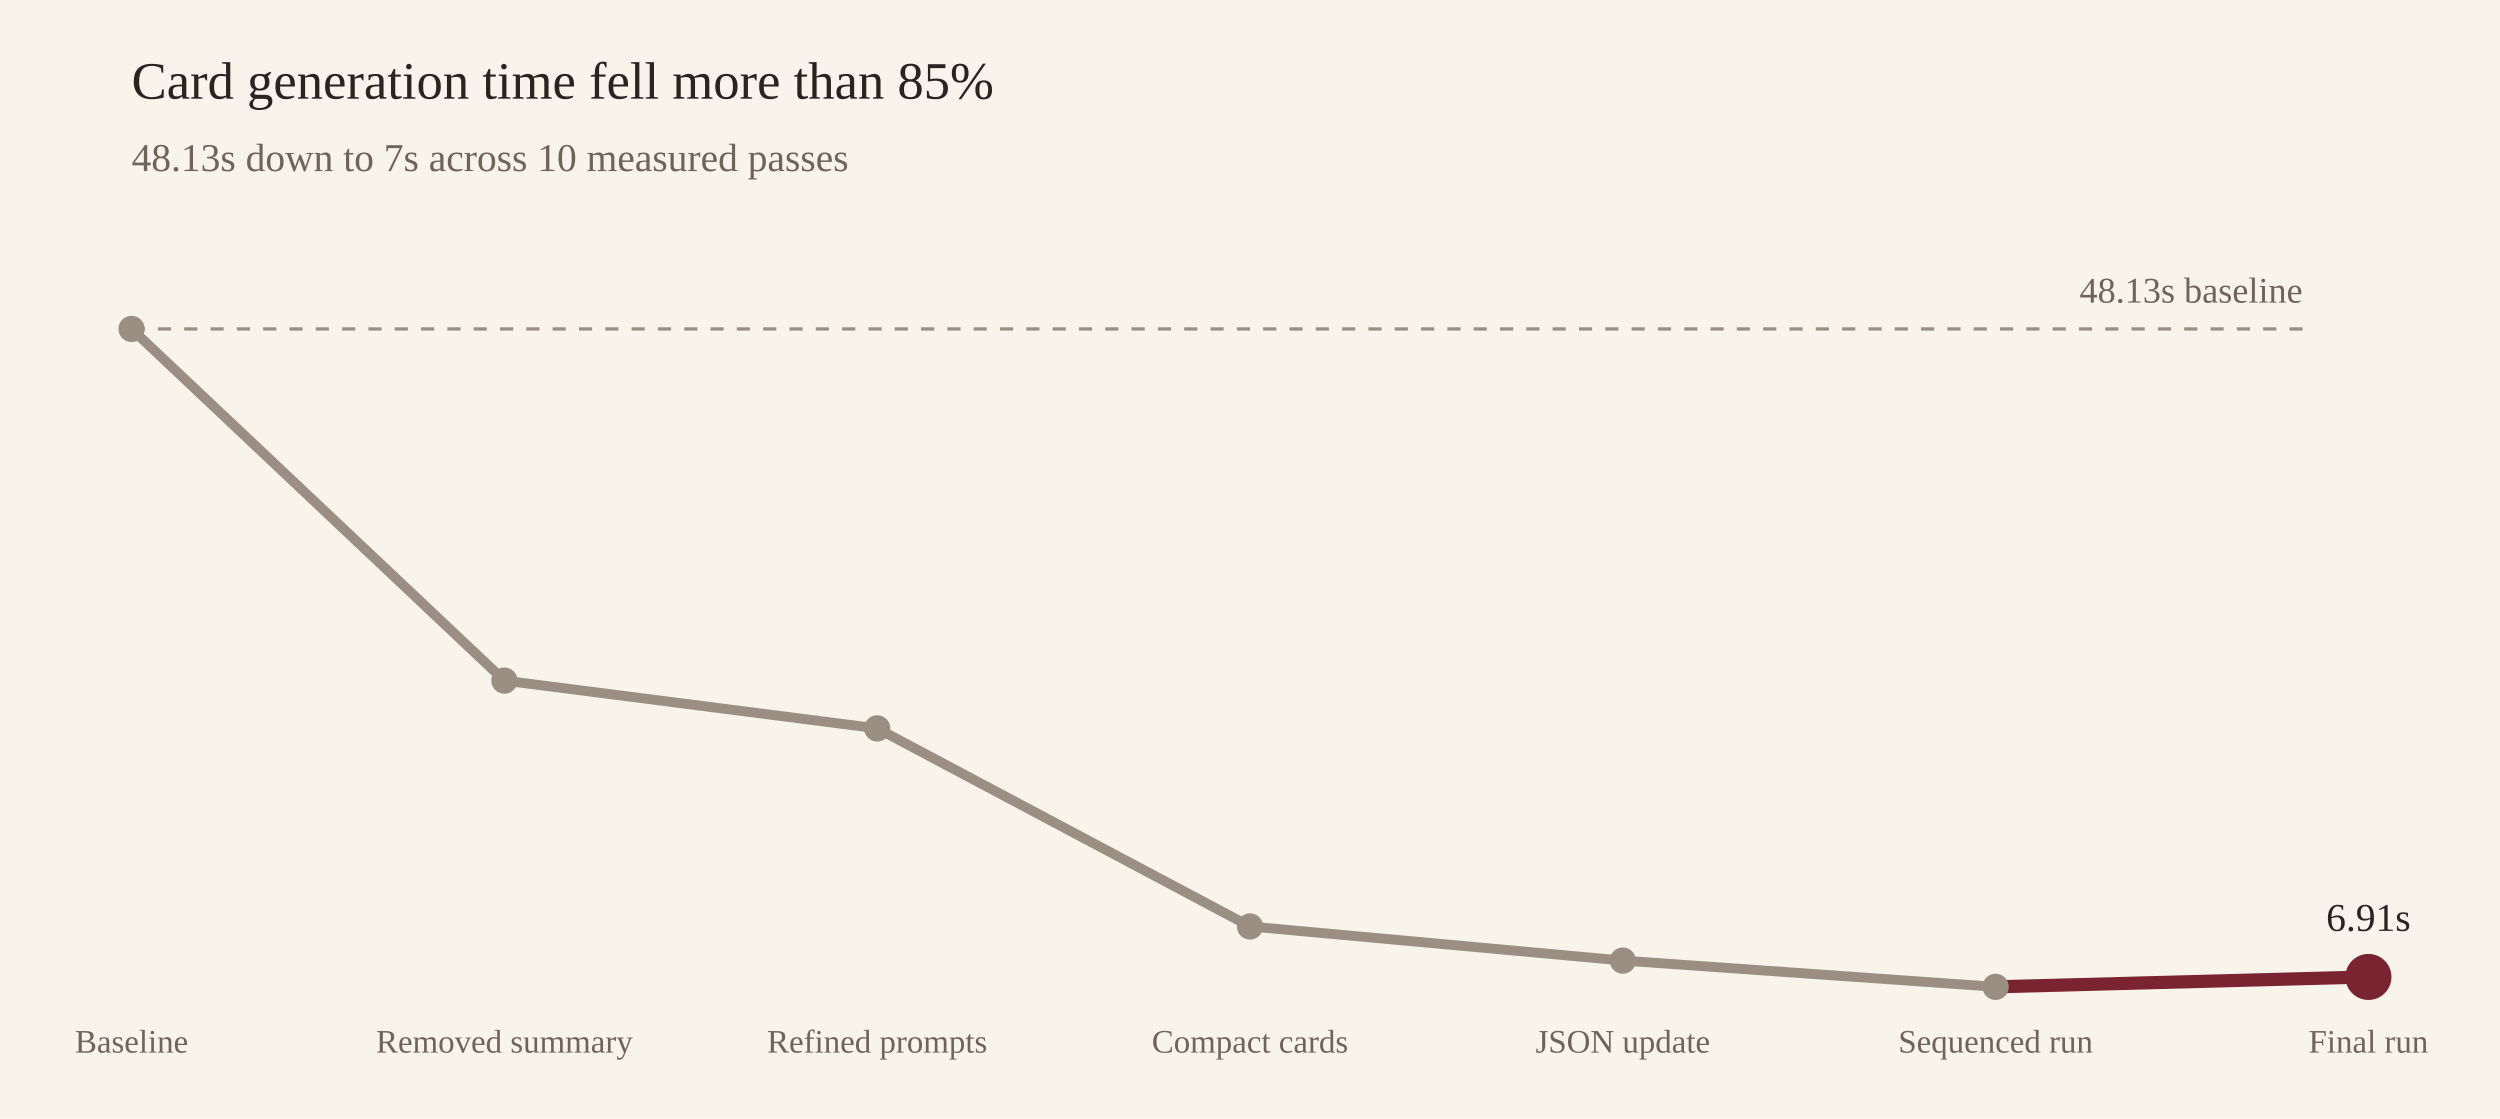
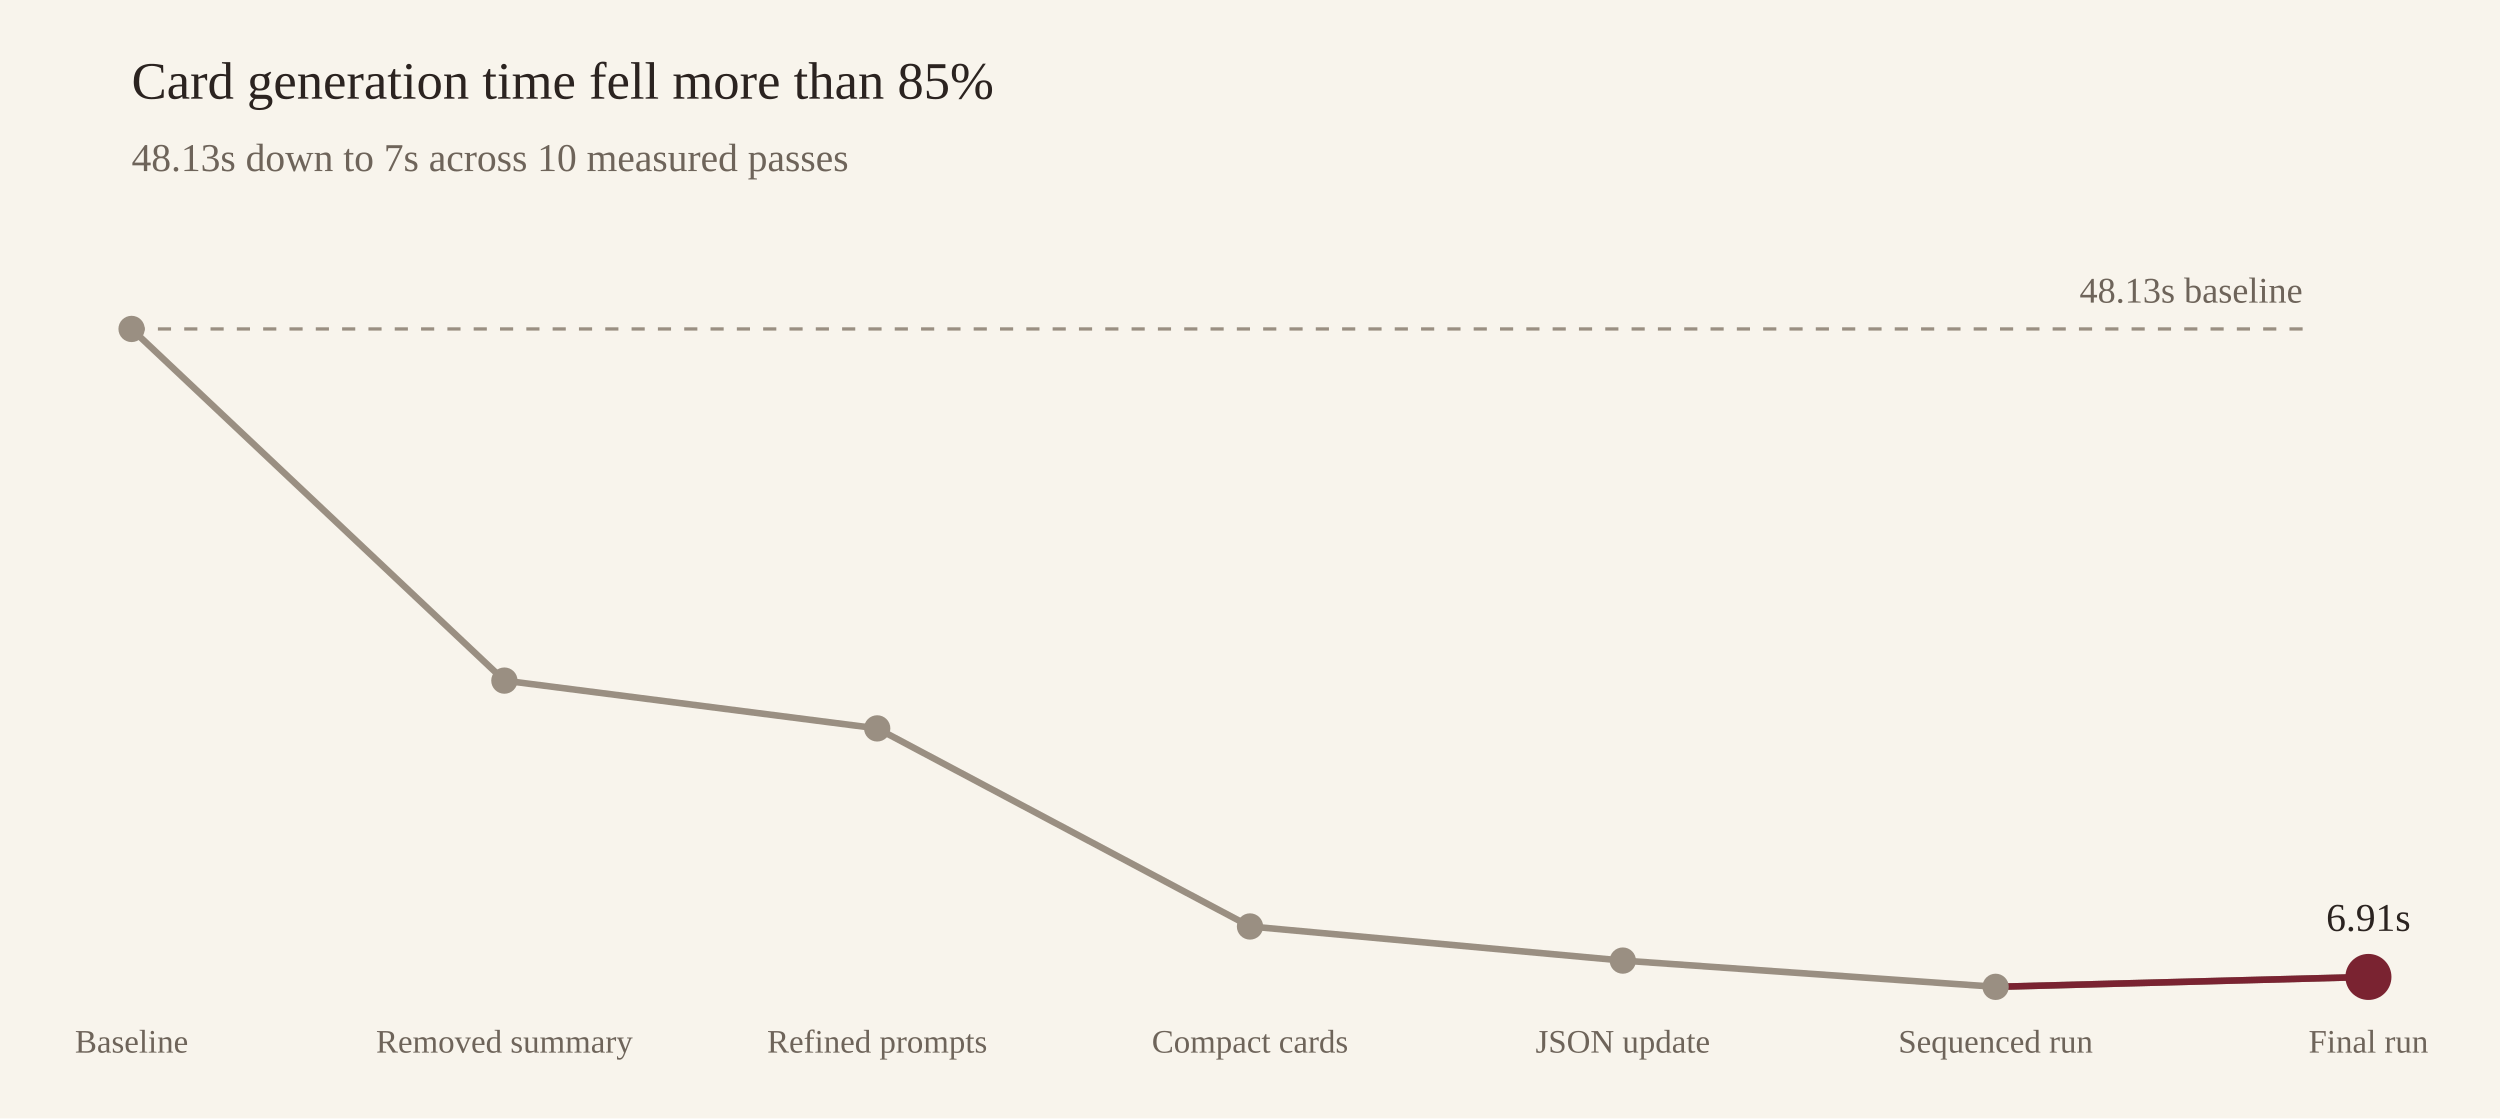
<svg xmlns="http://www.w3.org/2000/svg" width="760" height="340" font-family="Georgia, 'Times New Roman', serif" viewBox="0 0 760 340" role="img" aria-label="Card generation time across the optimization session" font-size="12">
  <rect width="100%" height="100%" fill="#F8F4EC" />
  <text x="40" y="30" font-size="16" fill="#2B2320">Card generation time fell more than 85%</text>
  <text x="40" y="52" fill="#6E645A">48.13s down to 7s across 10 measured passes</text>
  <line x1="40" y1="100" x2="700" y2="100" stroke="#9A8F82" stroke-dasharray="4 4" />
  <text x="700" y="92" fill="#6E645A" font-size="11" text-anchor="end">48.13s baseline</text>
-   <path d="M 40 100 L 153.333 206.906 L 266.667 221.434 L 380 281.649 L 493.333 292.019 L 606.667 300 L 720 296.989" fill="none" stroke="#9A8F82" stroke-width="3" stroke-linecap="round" />
-   <path d="M 606.667 300 L 720 296.989" fill="none" stroke="#7A2331" stroke-width="4" stroke-linecap="round" />
+   <path d="M 40 100 L 153.333 206.906 L 266.667 221.434 L 380 281.649 L 493.333 292.019 L 606.667 300 L 720 296.989" fill="none" stroke="#9A8F82" stroke-width="2" stroke-linecap="round" />
+   <path d="M 606.667 300 L 720 296.989" fill="none" stroke="#7A2331" stroke-width="2" stroke-linecap="round" />
  <g>
    <circle cx="40" cy="100" r="4" fill="#9A8F82" />
    <circle cx="153.333" cy="206.906" r="4" fill="#9A8F82" />
    <circle cx="266.667" cy="221.434" r="4" fill="#9A8F82" />
    <circle cx="380" cy="281.649" r="4" fill="#9A8F82" />
    <circle cx="493.333" cy="292.019" r="4" fill="#9A8F82" />
    <circle cx="606.667" cy="300" r="4" fill="#9A8F82" />
    <circle cx="720" cy="296.989" r="7" fill="#7A2331" />
  </g>
  <text x="720" y="282.989" text-anchor="middle" fill="#2B2320">6.91s</text>
  <g>
    <text x="40" y="320" text-anchor="middle" fill="#6E645A" font-size="10">Baseline</text>
    <text x="153.333" y="320" text-anchor="middle" fill="#6E645A" font-size="10">Removed summary</text>
    <text x="266.667" y="320" text-anchor="middle" fill="#6E645A" font-size="10">Refined prompts</text>
    <text x="380" y="320" text-anchor="middle" fill="#6E645A" font-size="10">Compact cards</text>
    <text x="493.333" y="320" text-anchor="middle" fill="#6E645A" font-size="10">JSON update</text>
    <text x="606.667" y="320" text-anchor="middle" fill="#6E645A" font-size="10">Sequenced run</text>
    <text x="720" y="320" text-anchor="middle" fill="#6E645A" font-size="10">Final run</text>
  </g>
</svg>
